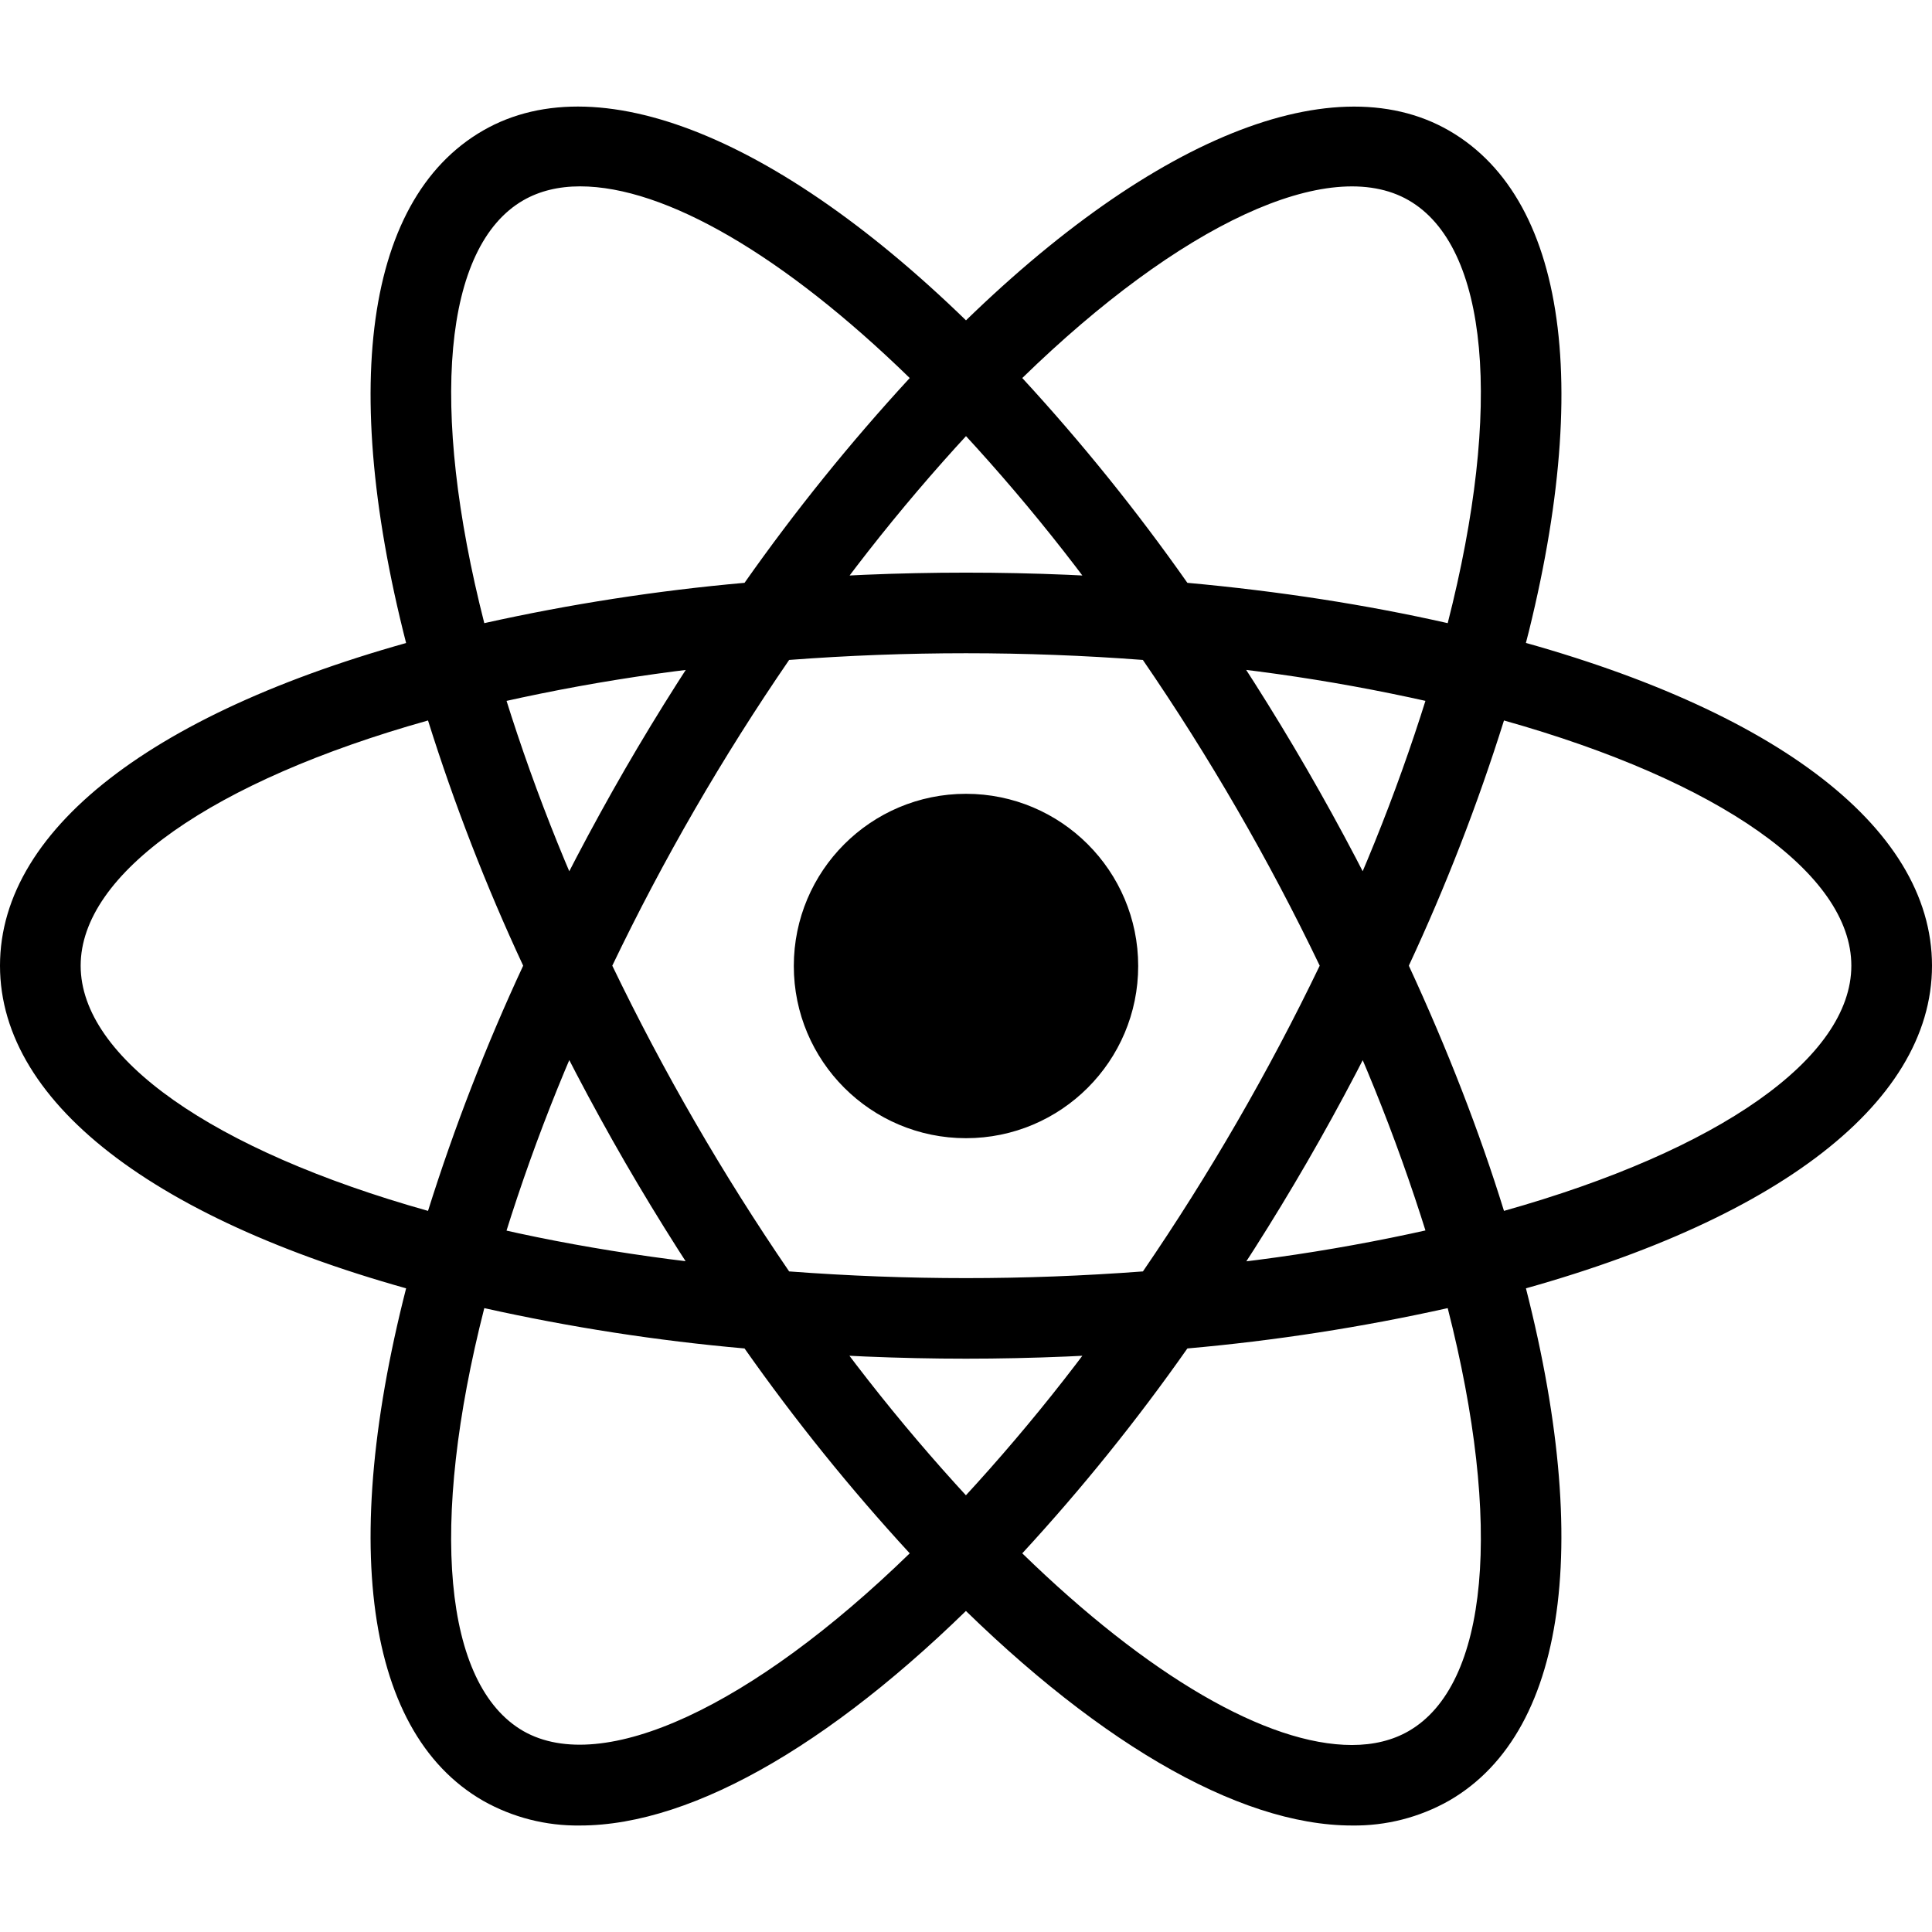
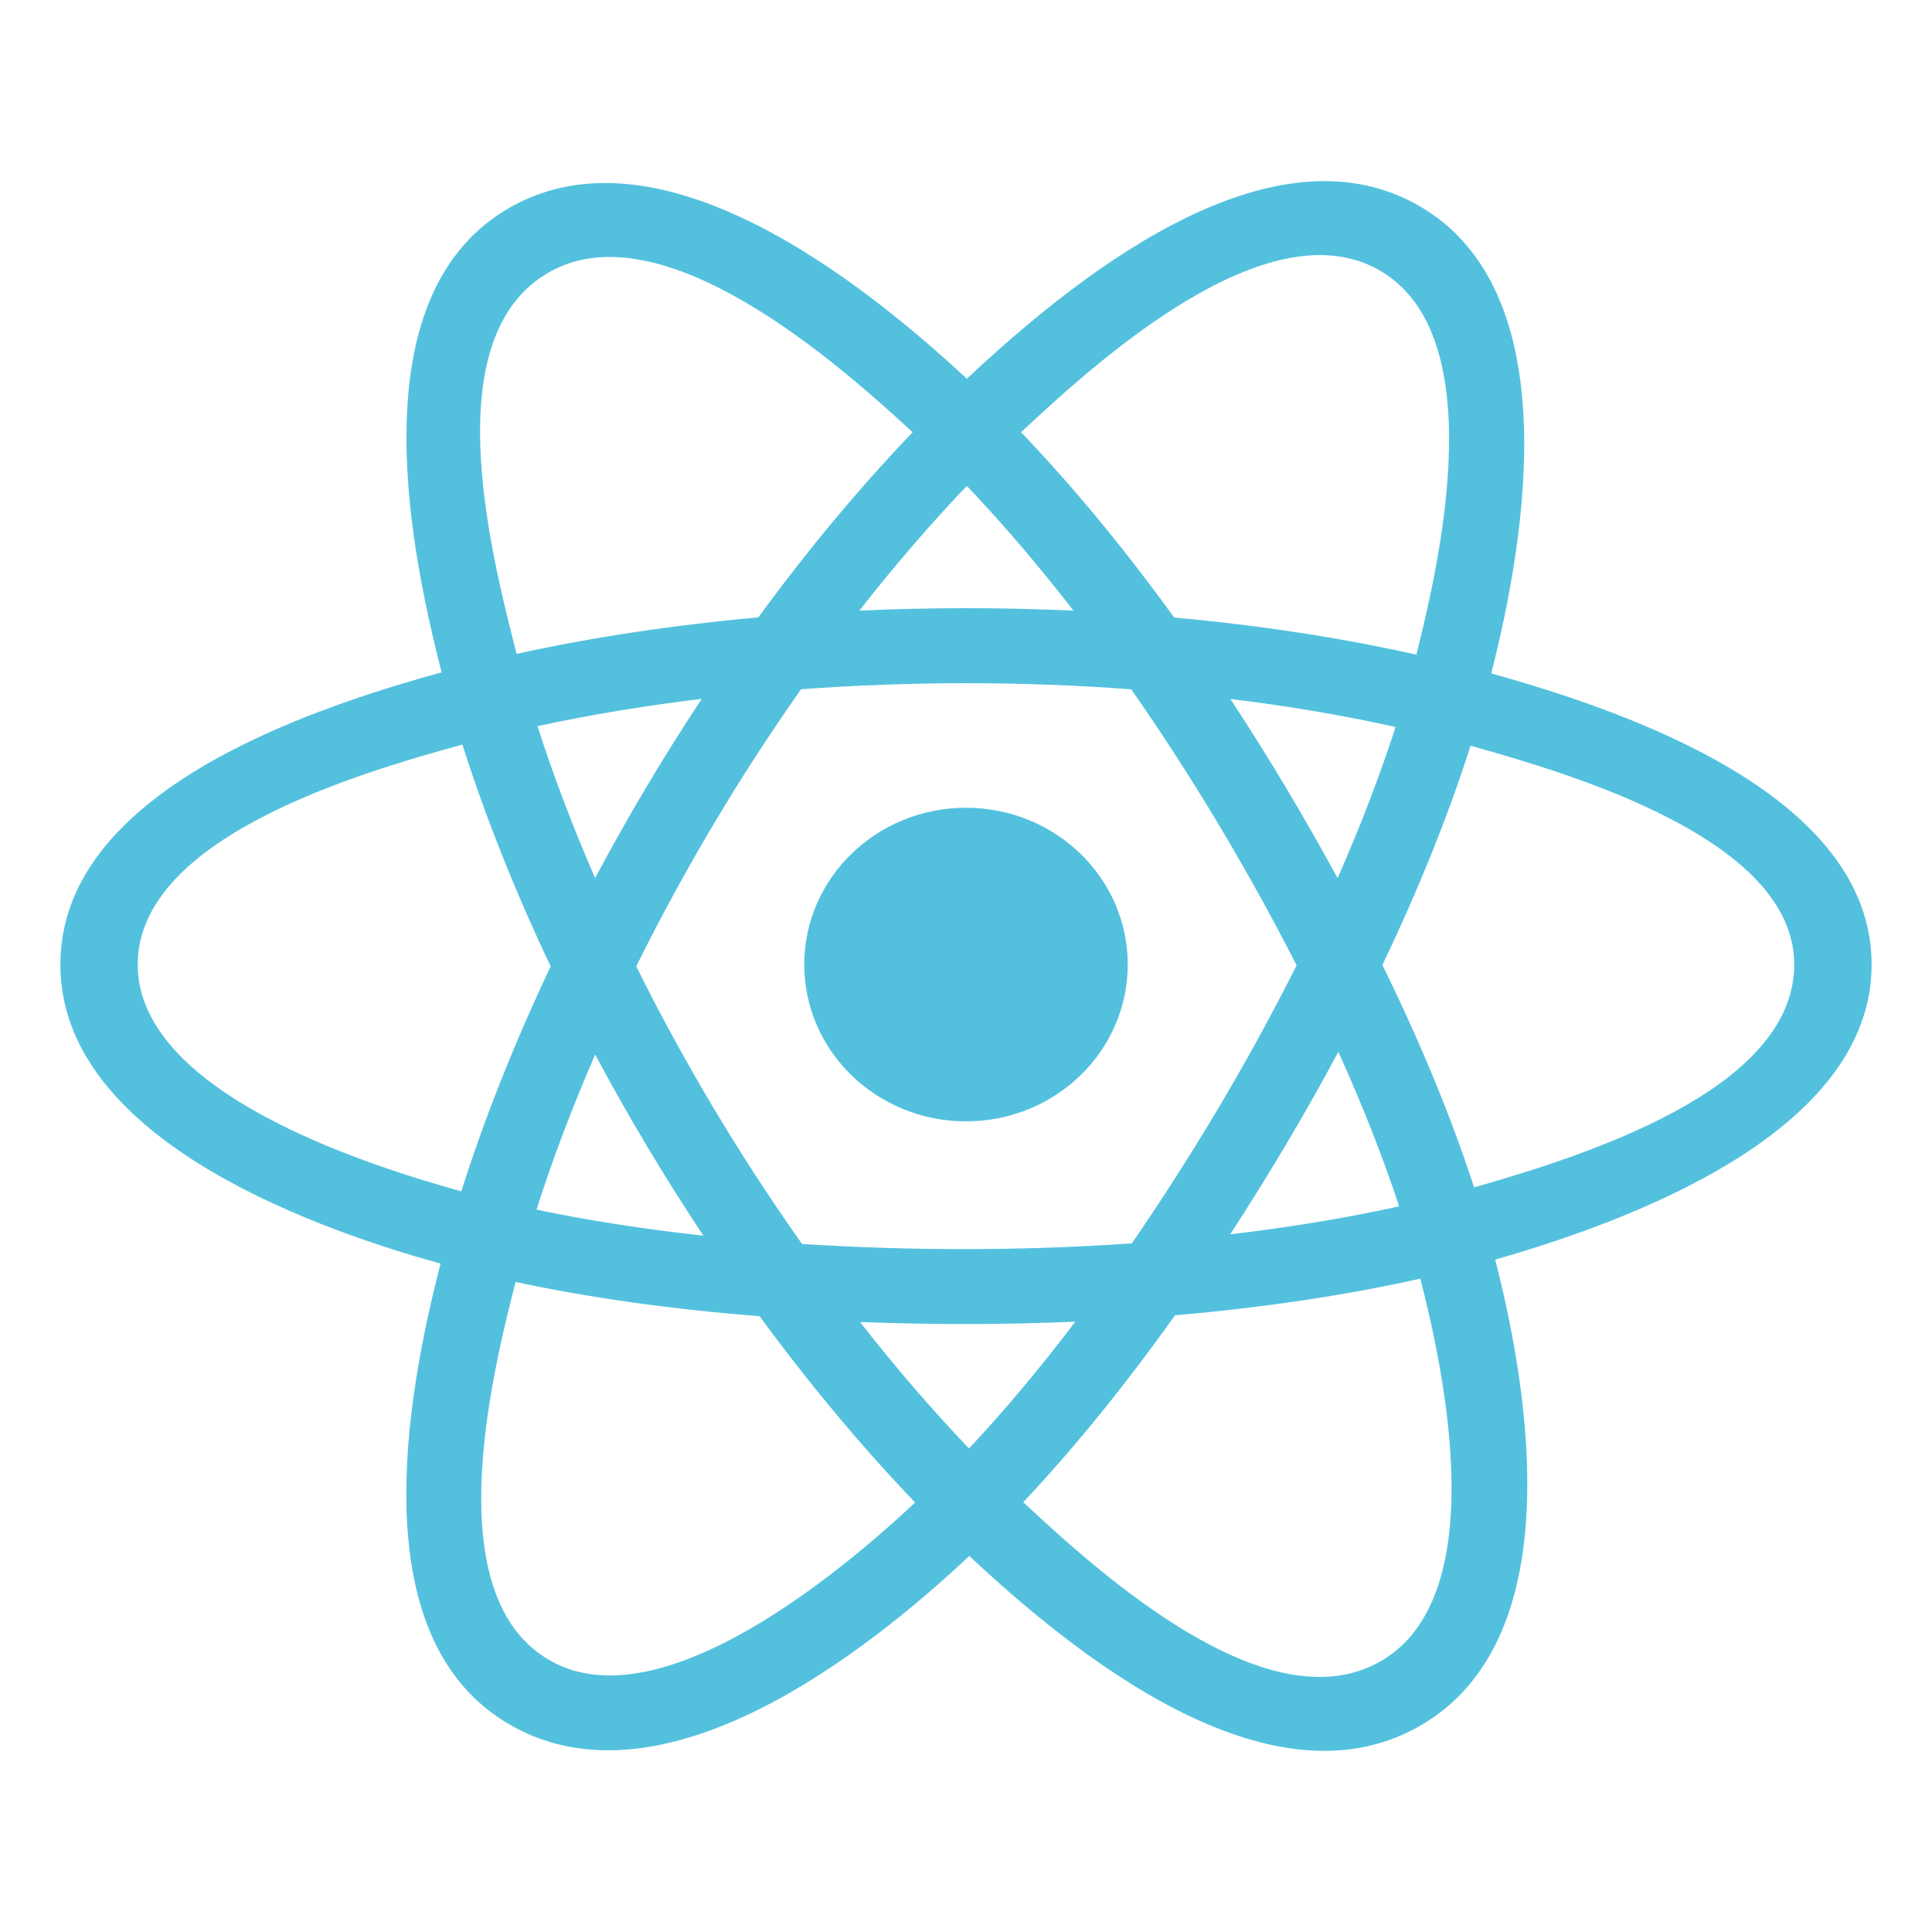
- <svg xmlns="http://www.w3.org/2000/svg" fill="#000000" width="800px" height="800px" viewBox="0 0 24 24" role="img">
-   <path d="M12 9.861A2.139 2.139 0 1 0 12 14.139 2.139 2.139 0 1 0 12 9.861zM6.008 16.255l-.472-.12C2.018 15.246 0 13.737 0 11.996s2.018-3.25 5.536-4.139l.472-.119.133.468a23.53 23.53 0 0 0 1.363 3.578l.101.213-.101.213a23.307 23.307 0 0 0-1.363 3.578l-.133.467zM5.317 8.95c-2.674.751-4.315 1.9-4.315 3.046 0 1.145 1.641 2.294 4.315 3.046a24.95 24.95 0 0 1 1.182-3.046A24.752 24.752 0 0 1 5.317 8.95zM17.992 16.255l-.133-.469a23.357 23.357 0 0 0-1.364-3.577l-.101-.213.101-.213a23.42 23.42 0 0 0 1.364-3.578l.133-.468.473.119c3.517.889 5.535 2.398 5.535 4.14s-2.018 3.25-5.535 4.139l-.473.12zm-.491-4.259c.48 1.039.877 2.06 1.182 3.046 2.675-.752 4.315-1.901 4.315-3.046 0-1.146-1.641-2.294-4.315-3.046a24.788 24.788 0 0 1-1.182 3.046zM5.31 8.945l-.133-.467C4.188 4.992 4.488 2.494 6 1.622c1.483-.856 3.864.155 6.359 2.716l.34.349-.34.349a23.552 23.552 0 0 0-2.422 2.967l-.135.193-.235.02a23.657 23.657 0 0 0-3.785.61l-.472.119zm1.896-6.63c-.268 0-.505.058-.705.173-.994.573-1.17 2.565-.485 5.253a25.122 25.122 0 0 1 3.233-.501 24.847 24.847 0 0 1 2.052-2.544c-1.56-1.519-3.037-2.381-4.095-2.381zM16.795 22.677c-.001 0-.001 0 0 0-1.425 0-3.255-1.073-5.154-3.023l-.34-.349.34-.349a23.53 23.53 0 0 0 2.421-2.968l.135-.193.234-.02a23.63 23.63 0 0 0 3.787-.609l.472-.119.134.468c.987 3.484.688 5.983-.824 6.854a2.38 2.38 0 0 1-1.205.308zm-4.096-3.381c1.56 1.519 3.037 2.381 4.095 2.381h.001c.267 0 .505-.058.704-.173.994-.573 1.171-2.566.485-5.254a25.02 25.02 0 0 1-3.234.501 24.674 24.674 0 0 1-2.051 2.545zM18.69 8.945l-.472-.119a23.479 23.479 0 0 0-3.787-.61l-.234-.02-.135-.193a23.414 23.414 0 0 0-2.421-2.967l-.34-.349.34-.349C14.135 1.778 16.515.767 18 1.622c1.512.872 1.812 3.37.824 6.855l-.134.468zM14.75 7.24c1.142.104 2.227.273 3.234.501.686-2.688.509-4.68-.485-5.253-.988-.571-2.845.304-4.8 2.208A24.849 24.849 0 0 1 14.75 7.24zM7.206 22.677A2.38 2.38 0 0 1 6 22.369c-1.512-.871-1.812-3.369-.823-6.854l.132-.468.472.119c1.155.291 2.429.496 3.785.609l.235.02.134.193a23.596 23.596 0 0 0 2.422 2.968l.34.349-.34.349c-1.898 1.95-3.728 3.023-5.151 3.023zm-1.19-6.427c-.686 2.688-.509 4.681.485 5.254.987.563 2.843-.305 4.8-2.208a24.998 24.998 0 0 1-2.052-2.545 24.976 24.976 0 0 1-3.233-.501zM12 16.878c-.823 0-1.669-.036-2.516-.106l-.235-.02-.135-.193a30.388 30.388 0 0 1-1.35-2.122 30.354 30.354 0 0 1-1.166-2.228l-.1-.213.1-.213a30.3 30.3 0 0 1 1.166-2.228c.414-.716.869-1.43 1.35-2.122l.135-.193.235-.02a29.785 29.785 0 0 1 5.033 0l.234.02.134.193a30.006 30.006 0 0 1 2.517 4.35l.101.213-.101.213a29.6 29.6 0 0 1-2.517 4.35l-.134.193-.234.02c-.847.07-1.694.106-2.517.106zm-2.197-1.084c1.48.111 2.914.111 4.395 0a29.006 29.006 0 0 0 2.196-3.798 28.585 28.585 0 0 0-2.197-3.798 29.031 29.031 0 0 0-4.394 0 28.477 28.477 0 0 0-2.197 3.798 29.114 29.114 0 0 0 2.197 3.798z" />
+ <svg xmlns="http://www.w3.org/2000/svg" width="800px" height="800px" viewBox="0 0 32 32" fill="none">
+   <path d="M18.679 15.976C18.679 14.541 17.48 13.379 16 13.379C14.521 13.379 13.321 14.541 13.321 15.976C13.321 17.41 14.521 18.573 16 18.573C17.48 18.573 18.679 17.41 18.679 15.976Z" fill="#53C1DE" />
+   <path fill-rule="evenodd" clip-rule="evenodd" d="M24.7 11.154C25.266 8.925 25.977 4.791 23.47 3.39C20.975 1.995 17.728 4.668 16.014 6.273C14.304 4.684 10.966 2.022 8.462 3.428C5.968 4.828 6.737 8.893 7.315 11.136C4.988 11.776 1 13.156 1 15.976C1 18.787 4.984 20.289 7.297 20.929C6.717 23.184 5.986 27.191 8.483 28.588C10.997 29.993 14.325 27.395 16.055 25.772C17.781 27.386 20.997 30.002 23.492 28.601C25.996 27.196 25.344 23.118 24.765 20.863C27.007 20.221 31 18.752 31 15.976C31 13.184 26.99 11.792 24.7 11.154ZM24.416 19.667C24.037 18.502 23.524 17.262 22.897 15.982C23.495 14.732 23.988 13.509 24.357 12.351C26.036 12.823 29.718 13.901 29.718 15.976C29.718 18.07 26.185 19.159 24.416 19.667ZM22.85 27.526C20.988 28.571 18.222 26.07 16.948 24.881C17.793 23.984 18.638 22.942 19.462 21.785C20.913 21.66 22.283 21.456 23.526 21.178C23.933 22.773 24.72 26.476 22.85 27.526ZM9.124 27.511C7.261 26.47 8.113 22.895 8.54 21.233C9.768 21.497 11.129 21.686 12.582 21.801C13.412 22.933 14.282 23.974 15.158 24.886C14.075 25.901 10.995 28.557 9.124 27.511ZM2.281 15.976C2.281 13.874 5.942 12.803 7.659 12.333C8.035 13.517 8.527 14.754 9.121 16.006C8.519 17.277 8.02 18.534 7.641 19.732C6.004 19.278 2.281 18.079 2.281 15.976ZM9.104 4.504C10.973 3.454 13.875 6.01 15.116 7.16C14.244 8.068 13.383 9.101 12.56 10.226C11.149 10.353 9.799 10.557 8.557 10.83C8.091 9.021 7.236 5.552 9.104 4.504ZM20.379 11.577C21.337 11.694 22.254 11.85 23.115 12.041C22.856 12.844 22.534 13.684 22.154 14.545C21.604 13.533 21.014 12.542 20.379 11.577ZM16.014 8.048C16.605 8.669 17.197 9.362 17.78 10.114C16.599 10.06 15.415 10.06 14.234 10.114C14.817 9.368 15.414 8.676 16.014 8.048ZM9.857 14.544C9.483 13.686 9.164 12.842 8.903 12.027C9.759 11.842 10.672 11.69 11.623 11.575C10.987 12.537 10.397 13.528 9.857 14.544ZM11.65 20.466C10.668 20.359 9.741 20.215 8.886 20.035C9.15 19.206 9.477 18.343 9.858 17.467C10.406 18.493 11.005 19.494 11.65 20.466ZM16.05 23.991C15.442 23.356 14.836 22.653 14.245 21.897C15.433 21.942 16.623 21.942 17.811 21.891C17.227 22.661 16.637 23.365 16.05 23.991ZM22.167 17.422C22.568 18.308 22.906 19.166 23.174 19.981C22.304 20.173 21.365 20.328 20.376 20.444C21.015 19.461 21.615 18.454 22.167 17.422ZM18.747 20.594C16.93 20.72 15.102 20.719 13.284 20.604C12.251 19.142 11.331 17.603 10.538 16.006C11.328 14.412 12.24 12.876 13.268 11.416C15.088 11.283 16.918 11.282 18.737 11.417C19.756 12.877 20.668 14.409 21.476 15.988C20.677 17.581 19.759 19.12 18.747 20.594ZM22.83 4.467C24.701 5.513 23.868 9.227 23.459 10.843C22.215 10.564 20.863 10.357 19.448 10.228C18.624 9.09 17.77 8.055 16.912 7.159C18.169 5.984 20.978 3.431 22.83 4.467Z" fill="#53C1DE" />
</svg>
